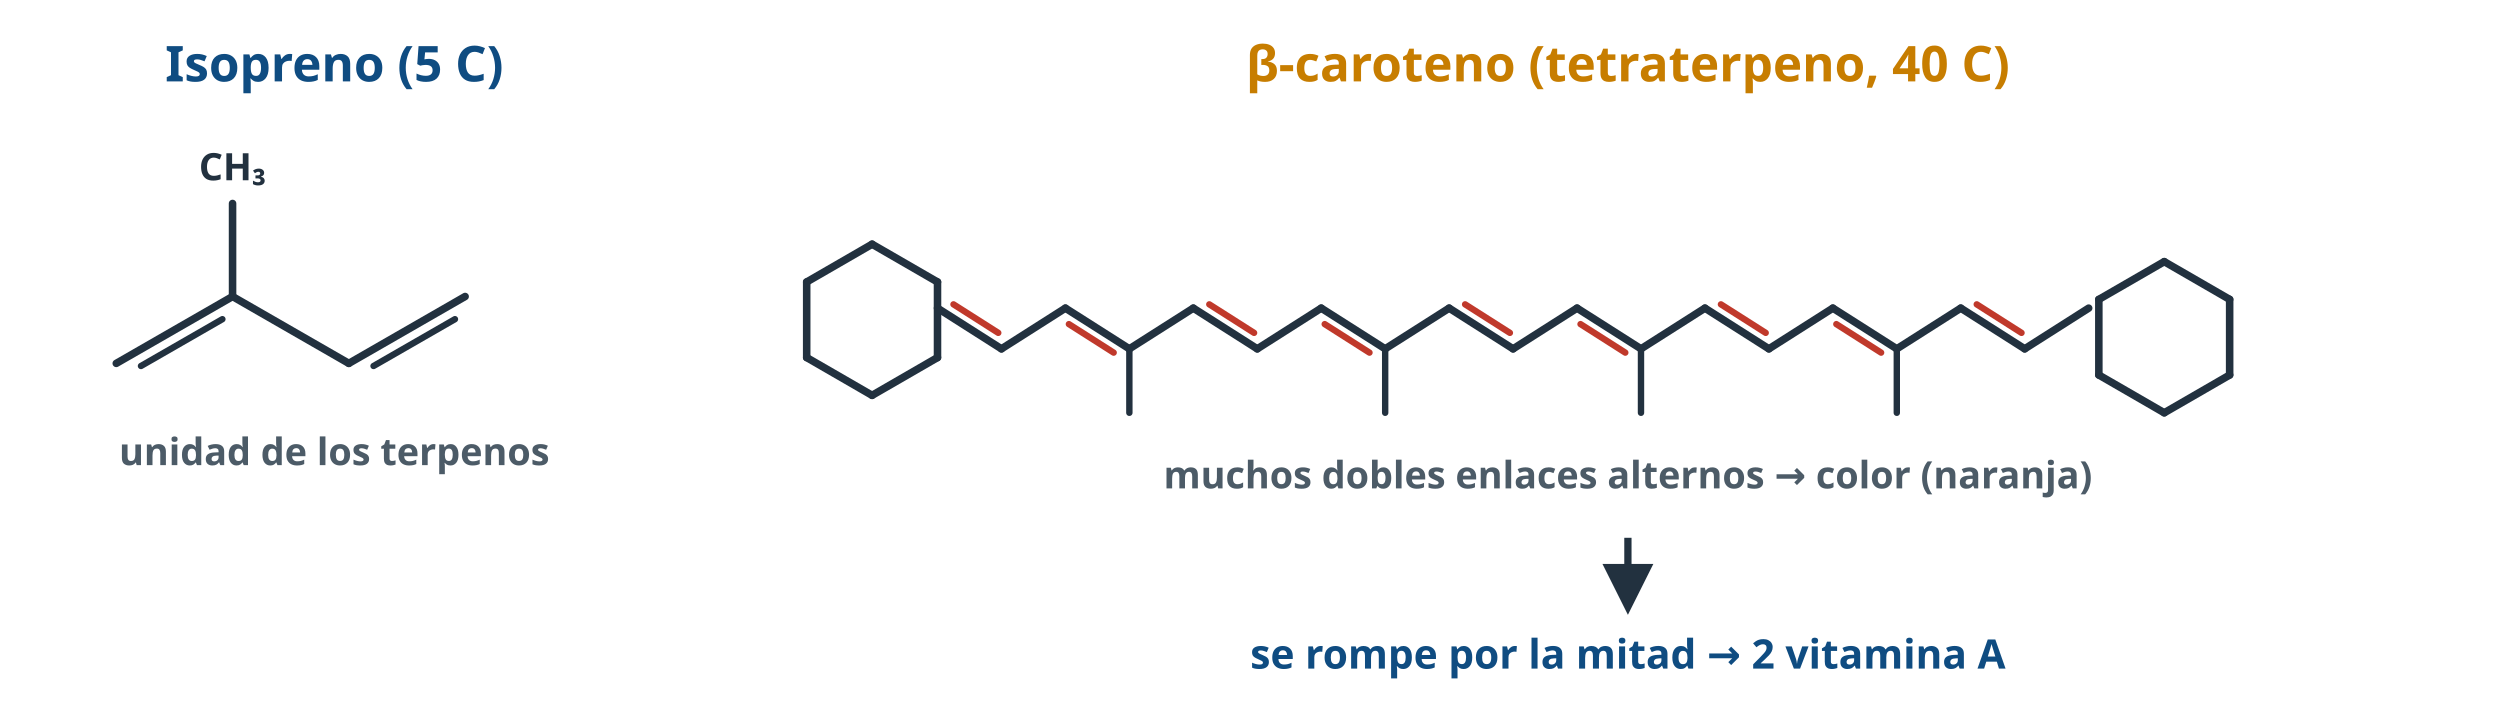
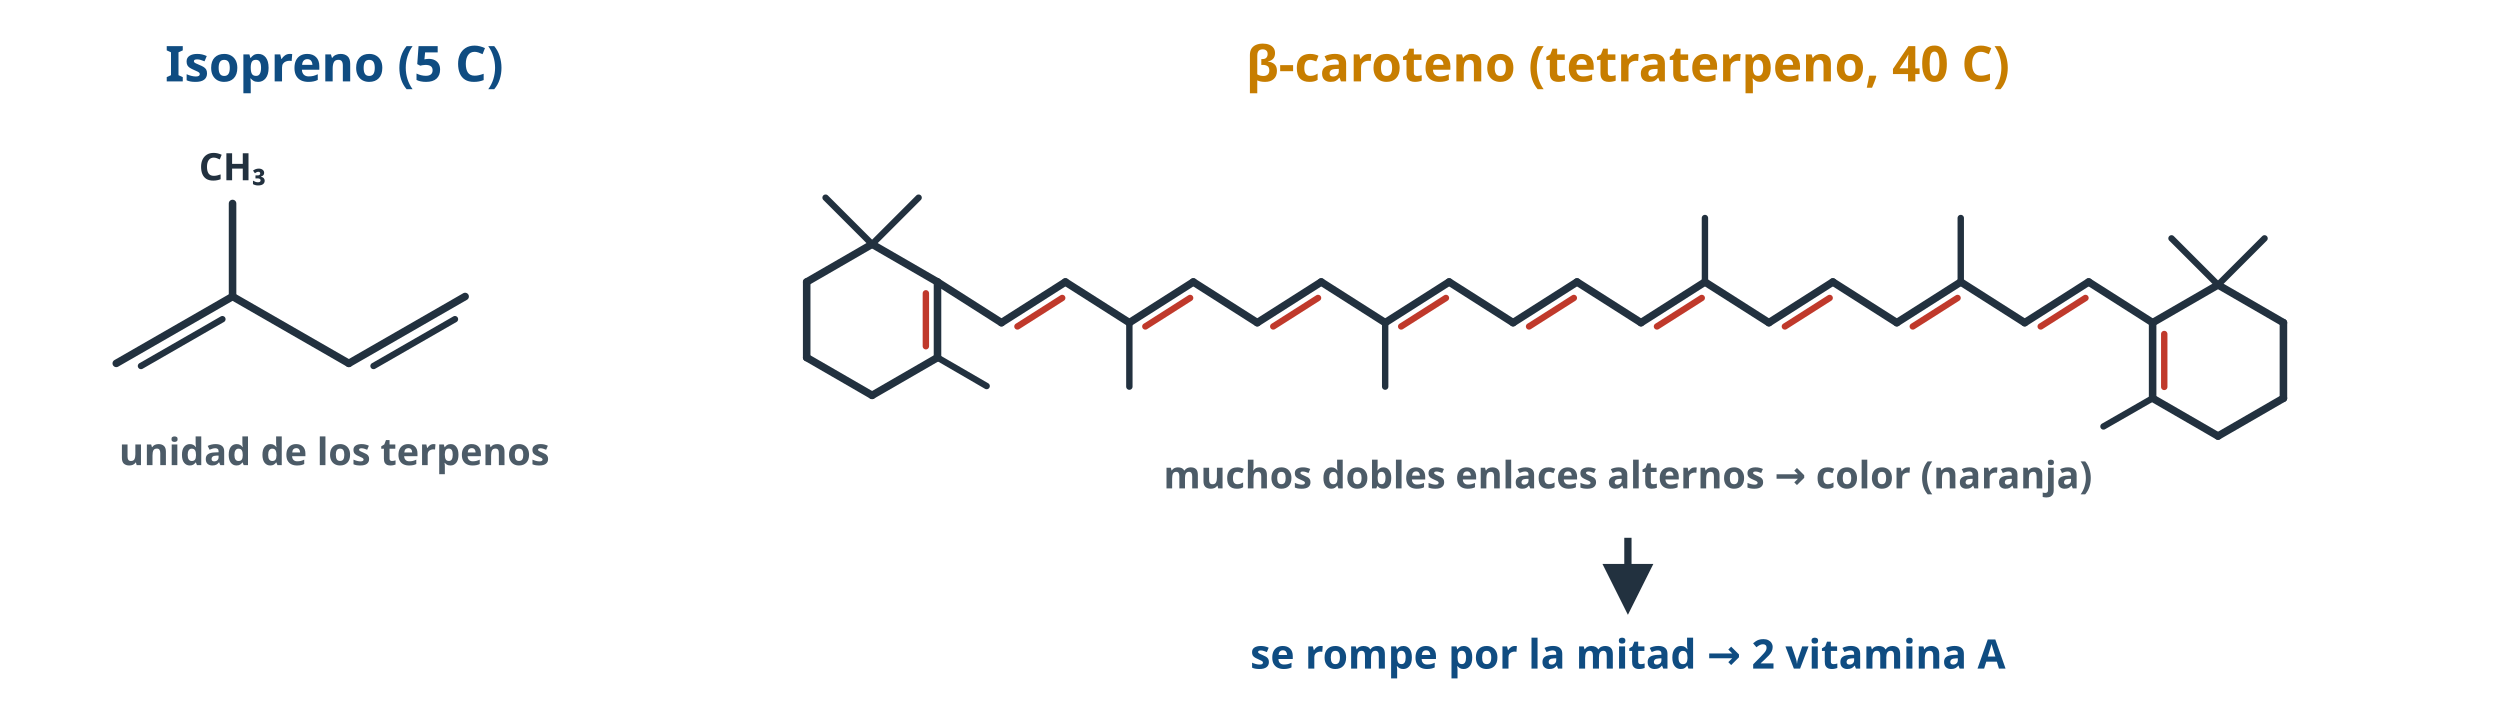
<svg xmlns="http://www.w3.org/2000/svg" viewBox="0 0 860 245" role="img" font-family="Nunito, 'Segoe UI', system-ui, sans-serif">
  <defs>
    <marker id="fl" viewBox="0 0 10 10" refX="8" refY="5" markerWidth="7" markerHeight="7" orient="auto-start-reverse">
      <path d="M0,0 L10,5 L0,10 z" fill="#2a7fc1" />
    </marker>
    <marker id="fk" viewBox="0 0 10 10" refX="8" refY="5" markerWidth="7" markerHeight="7" orient="auto-start-reverse">
      <path d="M0,0 L10,5 L0,10 z" fill="#22313f" />
    </marker>
    <radialGradient id="gO" cx="35%" cy="35%" r="70%">
      <stop offset="0" stop-color="#f08a7e" />
      <stop offset="1" stop-color="#c0392b" />
    </radialGradient>
    <radialGradient id="gH" cx="35%" cy="35%" r="70%">
      <stop offset="0" stop-color="#ffffff" />
      <stop offset="1" stop-color="#d5dde3" />
    </radialGradient>
  </defs>
  <text x="115.0" y="28.0" font-size="17" text-anchor="middle" font-weight="900" fill="#0f4c81">Isopreno (5 C)</text>
  <line x1="40.0" y1="125.0" x2="80.0" y2="102.0" stroke="#22313f" stroke-width="2.6" stroke-linecap="round" />
  <line x1="80.0" y1="102.0" x2="120.0" y2="125.0" stroke="#22313f" stroke-width="2.6" stroke-linecap="round" />
  <line x1="120.0" y1="125.0" x2="160.0" y2="102.0" stroke="#22313f" stroke-width="2.6" stroke-linecap="round" />
  <line x1="48.5" y1="125.9" x2="76.5" y2="109.8" stroke="#22313f" stroke-width="2.2" stroke-linecap="round" />
  <line x1="128.5" y1="125.9" x2="156.5" y2="109.8" stroke="#22313f" stroke-width="2.2" stroke-linecap="round" />
  <line x1="80.0" y1="102.0" x2="80.0" y2="70.0" stroke="#22313f" stroke-width="2.6" stroke-linecap="round" />
  <text x="80.0" y="62.0" font-size="13" text-anchor="middle" font-weight="800" fill="#22313f">CH₃</text>
  <text x="115.0" y="160.0" font-size="13" text-anchor="middle" font-weight="800" fill="#4c5b67">unidad de los terpenos</text>
  <line x1="322.5" y1="123.0" x2="300.0" y2="136.0" stroke="#22313f" stroke-width="2.6" stroke-linecap="round" />
  <line x1="300.0" y1="136.0" x2="277.5" y2="123.0" stroke="#22313f" stroke-width="2.6" stroke-linecap="round" />
  <line x1="277.5" y1="123.0" x2="277.5" y2="97.0" stroke="#22313f" stroke-width="2.6" stroke-linecap="round" />
  <line x1="277.5" y1="97.0" x2="300.0" y2="84.0" stroke="#22313f" stroke-width="2.6" stroke-linecap="round" />
  <line x1="300.0" y1="84.0" x2="322.5" y2="97.0" stroke="#22313f" stroke-width="2.6" stroke-linecap="round" />
  <line x1="322.5" y1="97.0" x2="322.5" y2="123.0" stroke="#22313f" stroke-width="2.6" stroke-linecap="round" />
-   <line x1="322.5" y1="106.0" x2="344.5" y2="120.0" stroke="#22313f" stroke-width="2.6" stroke-linecap="round" />
-   <line x1="344.5" y1="120.0" x2="366.5" y2="106.0" stroke="#22313f" stroke-width="2.6" stroke-linecap="round" />
-   <line x1="366.5" y1="106.0" x2="388.5" y2="120.0" stroke="#22313f" stroke-width="2.6" stroke-linecap="round" />
-   <line x1="388.5" y1="120.0" x2="410.5" y2="106.0" stroke="#22313f" stroke-width="2.6" stroke-linecap="round" />
-   <line x1="410.5" y1="106.0" x2="432.5" y2="120.0" stroke="#22313f" stroke-width="2.6" stroke-linecap="round" />
-   <line x1="432.5" y1="120.0" x2="454.5" y2="106.0" stroke="#22313f" stroke-width="2.6" stroke-linecap="round" />
-   <line x1="454.5" y1="106.0" x2="476.5" y2="120.0" stroke="#22313f" stroke-width="2.6" stroke-linecap="round" />
-   <line x1="476.5" y1="120.0" x2="498.5" y2="106.0" stroke="#22313f" stroke-width="2.6" stroke-linecap="round" />
-   <line x1="498.5" y1="106.0" x2="520.5" y2="120.0" stroke="#22313f" stroke-width="2.6" stroke-linecap="round" />
-   <line x1="520.5" y1="120.0" x2="542.5" y2="106.0" stroke="#22313f" stroke-width="2.6" stroke-linecap="round" />
-   <line x1="542.5" y1="106.0" x2="564.5" y2="120.0" stroke="#22313f" stroke-width="2.6" stroke-linecap="round" />
-   <line x1="564.5" y1="120.0" x2="586.5" y2="106.0" stroke="#22313f" stroke-width="2.6" stroke-linecap="round" />
-   <line x1="586.5" y1="106.0" x2="608.5" y2="120.0" stroke="#22313f" stroke-width="2.6" stroke-linecap="round" />
-   <line x1="608.5" y1="120.0" x2="630.5" y2="106.0" stroke="#22313f" stroke-width="2.6" stroke-linecap="round" />
-   <line x1="630.5" y1="106.0" x2="652.5" y2="120.0" stroke="#22313f" stroke-width="2.6" stroke-linecap="round" />
-   <line x1="652.5" y1="120.0" x2="674.5" y2="106.0" stroke="#22313f" stroke-width="2.6" stroke-linecap="round" />
-   <line x1="674.5" y1="106.0" x2="696.5" y2="120.0" stroke="#22313f" stroke-width="2.6" stroke-linecap="round" />
-   <line x1="696.5" y1="120.0" x2="718.5" y2="106.0" stroke="#22313f" stroke-width="2.6" stroke-linecap="round" />
-   <line x1="328.0" y1="104.7" x2="343.4" y2="114.5" stroke="#c0392b" stroke-width="2.2" stroke-linecap="round" />
-   <line x1="367.7" y1="111.5" x2="383.1" y2="121.3" stroke="#c0392b" stroke-width="2.2" stroke-linecap="round" />
-   <line x1="416.0" y1="104.7" x2="431.4" y2="114.5" stroke="#c0392b" stroke-width="2.2" stroke-linecap="round" />
-   <line x1="455.7" y1="111.5" x2="471.1" y2="121.3" stroke="#c0392b" stroke-width="2.2" stroke-linecap="round" />
-   <line x1="504.0" y1="104.7" x2="519.4" y2="114.5" stroke="#c0392b" stroke-width="2.2" stroke-linecap="round" />
-   <line x1="543.7" y1="111.5" x2="559.1" y2="121.3" stroke="#c0392b" stroke-width="2.2" stroke-linecap="round" />
-   <line x1="592.0" y1="104.7" x2="607.4" y2="114.5" stroke="#c0392b" stroke-width="2.2" stroke-linecap="round" />
-   <line x1="631.7" y1="111.5" x2="647.1" y2="121.3" stroke="#c0392b" stroke-width="2.2" stroke-linecap="round" />
-   <line x1="680.0" y1="104.7" x2="695.4" y2="114.5" stroke="#c0392b" stroke-width="2.2" stroke-linecap="round" />
-   <line x1="388.5" y1="120.0" x2="388.5" y2="142.0" stroke="#22313f" stroke-width="2.2" stroke-linecap="round" />
-   <line x1="476.5" y1="120.0" x2="476.5" y2="142.0" stroke="#22313f" stroke-width="2.2" stroke-linecap="round" />
-   <line x1="564.5" y1="120.0" x2="564.5" y2="142.0" stroke="#22313f" stroke-width="2.2" stroke-linecap="round" />
-   <line x1="652.5" y1="120.0" x2="652.5" y2="142.0" stroke="#22313f" stroke-width="2.2" stroke-linecap="round" />
-   <line x1="767.0" y1="129.0" x2="744.5" y2="142.0" stroke="#22313f" stroke-width="2.6" stroke-linecap="round" />
-   <line x1="744.5" y1="142.0" x2="722.0" y2="129.0" stroke="#22313f" stroke-width="2.6" stroke-linecap="round" />
-   <line x1="722.0" y1="129.0" x2="722.0" y2="103.0" stroke="#22313f" stroke-width="2.6" stroke-linecap="round" />
-   <line x1="722.0" y1="103.0" x2="744.5" y2="90.0" stroke="#22313f" stroke-width="2.6" stroke-linecap="round" />
-   <line x1="744.5" y1="90.0" x2="767.0" y2="103.0" stroke="#22313f" stroke-width="2.6" stroke-linecap="round" />
-   <line x1="767.0" y1="103.0" x2="767.0" y2="129.0" stroke="#22313f" stroke-width="2.6" stroke-linecap="round" />
+   <line x1="322.5" y1="97.0" x2="344.5" y2="111.0" stroke="#22313f" stroke-width="2.6" stroke-linecap="round" />
+   <line x1="344.5" y1="111.0" x2="366.5" y2="97.0" stroke="#22313f" stroke-width="2.6" stroke-linecap="round" />
+   <line x1="366.5" y1="97.0" x2="388.5" y2="111.0" stroke="#22313f" stroke-width="2.6" stroke-linecap="round" />
+   <line x1="388.5" y1="111.0" x2="410.5" y2="97.0" stroke="#22313f" stroke-width="2.6" stroke-linecap="round" />
+   <line x1="410.5" y1="97.0" x2="432.5" y2="111.0" stroke="#22313f" stroke-width="2.6" stroke-linecap="round" />
+   <line x1="432.5" y1="111.0" x2="454.5" y2="97.0" stroke="#22313f" stroke-width="2.6" stroke-linecap="round" />
+   <line x1="454.5" y1="97.0" x2="476.5" y2="111.0" stroke="#22313f" stroke-width="2.6" stroke-linecap="round" />
+   <line x1="476.5" y1="111.0" x2="498.5" y2="97.0" stroke="#22313f" stroke-width="2.6" stroke-linecap="round" />
+   <line x1="498.5" y1="97.0" x2="520.5" y2="111.0" stroke="#22313f" stroke-width="2.6" stroke-linecap="round" />
+   <line x1="520.5" y1="111.0" x2="542.5" y2="97.0" stroke="#22313f" stroke-width="2.6" stroke-linecap="round" />
+   <line x1="542.5" y1="97.0" x2="564.5" y2="111.0" stroke="#22313f" stroke-width="2.6" stroke-linecap="round" />
+   <line x1="564.5" y1="111.0" x2="586.5" y2="97.0" stroke="#22313f" stroke-width="2.6" stroke-linecap="round" />
+   <line x1="586.5" y1="97.0" x2="608.5" y2="111.0" stroke="#22313f" stroke-width="2.6" stroke-linecap="round" />
+   <line x1="608.5" y1="111.0" x2="630.5" y2="97.0" stroke="#22313f" stroke-width="2.6" stroke-linecap="round" />
+   <line x1="630.5" y1="97.0" x2="652.5" y2="111.0" stroke="#22313f" stroke-width="2.6" stroke-linecap="round" />
+   <line x1="652.5" y1="111.0" x2="674.5" y2="97.0" stroke="#22313f" stroke-width="2.6" stroke-linecap="round" />
+   <line x1="674.5" y1="97.0" x2="696.5" y2="111.0" stroke="#22313f" stroke-width="2.6" stroke-linecap="round" />
+   <line x1="696.5" y1="111.0" x2="718.5" y2="97.0" stroke="#22313f" stroke-width="2.6" stroke-linecap="round" />
+   <line x1="718.5" y1="97.0" x2="740.5" y2="111.0" stroke="#22313f" stroke-width="2.6" stroke-linecap="round" />
+   <line x1="350.0" y1="112.3" x2="365.4" y2="102.5" stroke="#c0392b" stroke-width="2.2" stroke-linecap="round" />
+   <line x1="394.0" y1="112.3" x2="409.4" y2="102.5" stroke="#c0392b" stroke-width="2.2" stroke-linecap="round" />
+   <line x1="438.0" y1="112.3" x2="453.4" y2="102.5" stroke="#c0392b" stroke-width="2.2" stroke-linecap="round" />
+   <line x1="482.0" y1="112.3" x2="497.4" y2="102.5" stroke="#c0392b" stroke-width="2.2" stroke-linecap="round" />
+   <line x1="526.0" y1="112.3" x2="541.4" y2="102.5" stroke="#c0392b" stroke-width="2.2" stroke-linecap="round" />
+   <line x1="570.0" y1="112.3" x2="585.4" y2="102.5" stroke="#c0392b" stroke-width="2.2" stroke-linecap="round" />
+   <line x1="614.0" y1="112.3" x2="629.4" y2="102.5" stroke="#c0392b" stroke-width="2.2" stroke-linecap="round" />
+   <line x1="658.0" y1="112.3" x2="673.4" y2="102.5" stroke="#c0392b" stroke-width="2.2" stroke-linecap="round" />
+   <line x1="702.0" y1="112.3" x2="717.4" y2="102.5" stroke="#c0392b" stroke-width="2.2" stroke-linecap="round" />
+   <line x1="388.5" y1="111.0" x2="388.5" y2="133.0" stroke="#22313f" stroke-width="2.2" stroke-linecap="round" />
+   <line x1="476.5" y1="111.0" x2="476.5" y2="133.0" stroke="#22313f" stroke-width="2.2" stroke-linecap="round" />
+   <line x1="586.5" y1="97.0" x2="586.5" y2="75.0" stroke="#22313f" stroke-width="2.2" stroke-linecap="round" />
+   <line x1="674.5" y1="97.0" x2="674.5" y2="75.0" stroke="#22313f" stroke-width="2.2" stroke-linecap="round" />
+   <line x1="785.5" y1="137.0" x2="763.0" y2="150.0" stroke="#22313f" stroke-width="2.6" stroke-linecap="round" />
+   <line x1="763.0" y1="150.0" x2="740.5" y2="137.0" stroke="#22313f" stroke-width="2.6" stroke-linecap="round" />
+   <line x1="740.5" y1="137.0" x2="740.5" y2="111.0" stroke="#22313f" stroke-width="2.6" stroke-linecap="round" />
+   <line x1="740.5" y1="111.0" x2="763.0" y2="98.0" stroke="#22313f" stroke-width="2.6" stroke-linecap="round" />
+   <line x1="763.0" y1="98.0" x2="785.5" y2="111.0" stroke="#22313f" stroke-width="2.6" stroke-linecap="round" />
+   <line x1="785.5" y1="111.0" x2="785.5" y2="137.0" stroke="#22313f" stroke-width="2.6" stroke-linecap="round" />
+   <line x1="318.5" y1="100.9" x2="318.5" y2="119.1" stroke="#c0392b" stroke-width="2.2" stroke-linecap="round" />
+   <line x1="322.5" y1="123.0" x2="339.4" y2="132.8" stroke="#22313f" stroke-width="2.2" stroke-linecap="round" />
+   <line x1="300.0" y1="84.0" x2="284.0" y2="68.0" stroke="#22313f" stroke-width="2.2" stroke-linecap="round" />
+   <line x1="300.0" y1="84.0" x2="316.0" y2="68.0" stroke="#22313f" stroke-width="2.2" stroke-linecap="round" />
+   <line x1="744.5" y1="114.9" x2="744.5" y2="133.1" stroke="#c0392b" stroke-width="2.2" stroke-linecap="round" />
+   <line x1="740.5" y1="137.0" x2="723.6" y2="146.7" stroke="#22313f" stroke-width="2.2" stroke-linecap="round" />
+   <line x1="763.0" y1="98.0" x2="747.0" y2="82.0" stroke="#22313f" stroke-width="2.2" stroke-linecap="round" />
+   <line x1="763.0" y1="98.0" x2="779.0" y2="82.0" stroke="#22313f" stroke-width="2.2" stroke-linecap="round" />
  <text x="560.0" y="28.0" font-size="17" text-anchor="middle" font-weight="900" fill="#c77d00">β-caroteno (tetraterpeno, 40 C)</text>
  <text x="560.0" y="168.0" font-size="13" text-anchor="middle" font-weight="800" fill="#4c5b67">muchos dobles enlaces alternos → color (naranja)</text>
  <line x1="560" y1="185" x2="560" y2="208" stroke="#22313f" stroke-width="2.5" marker-end="url(#fk)" />
  <text x="560.0" y="230.0" font-size="14" text-anchor="middle" font-weight="900" fill="#0f4c81">se rompe por la mitad → 2 vitamina A</text>
</svg>
